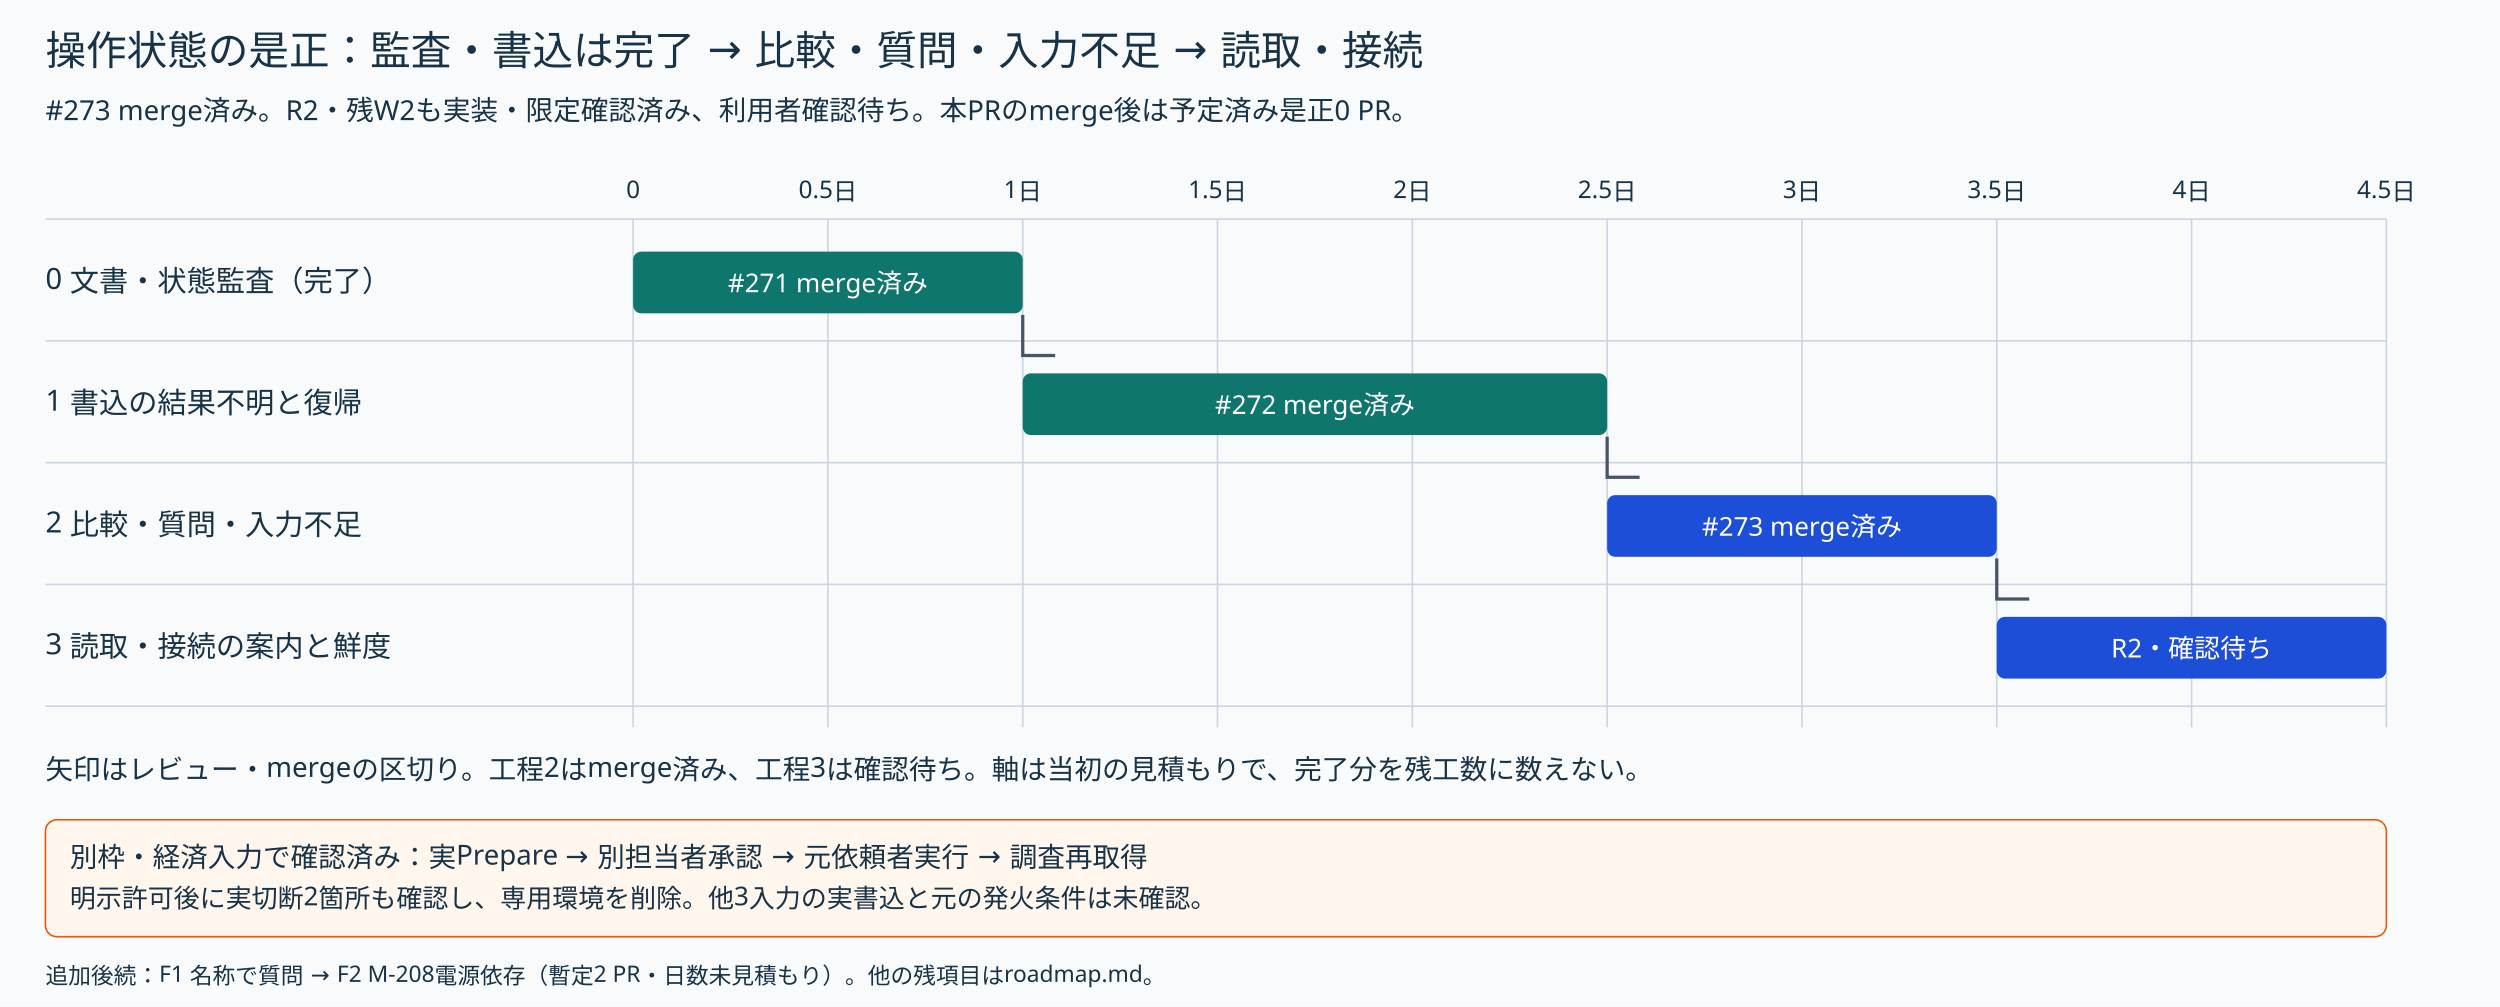
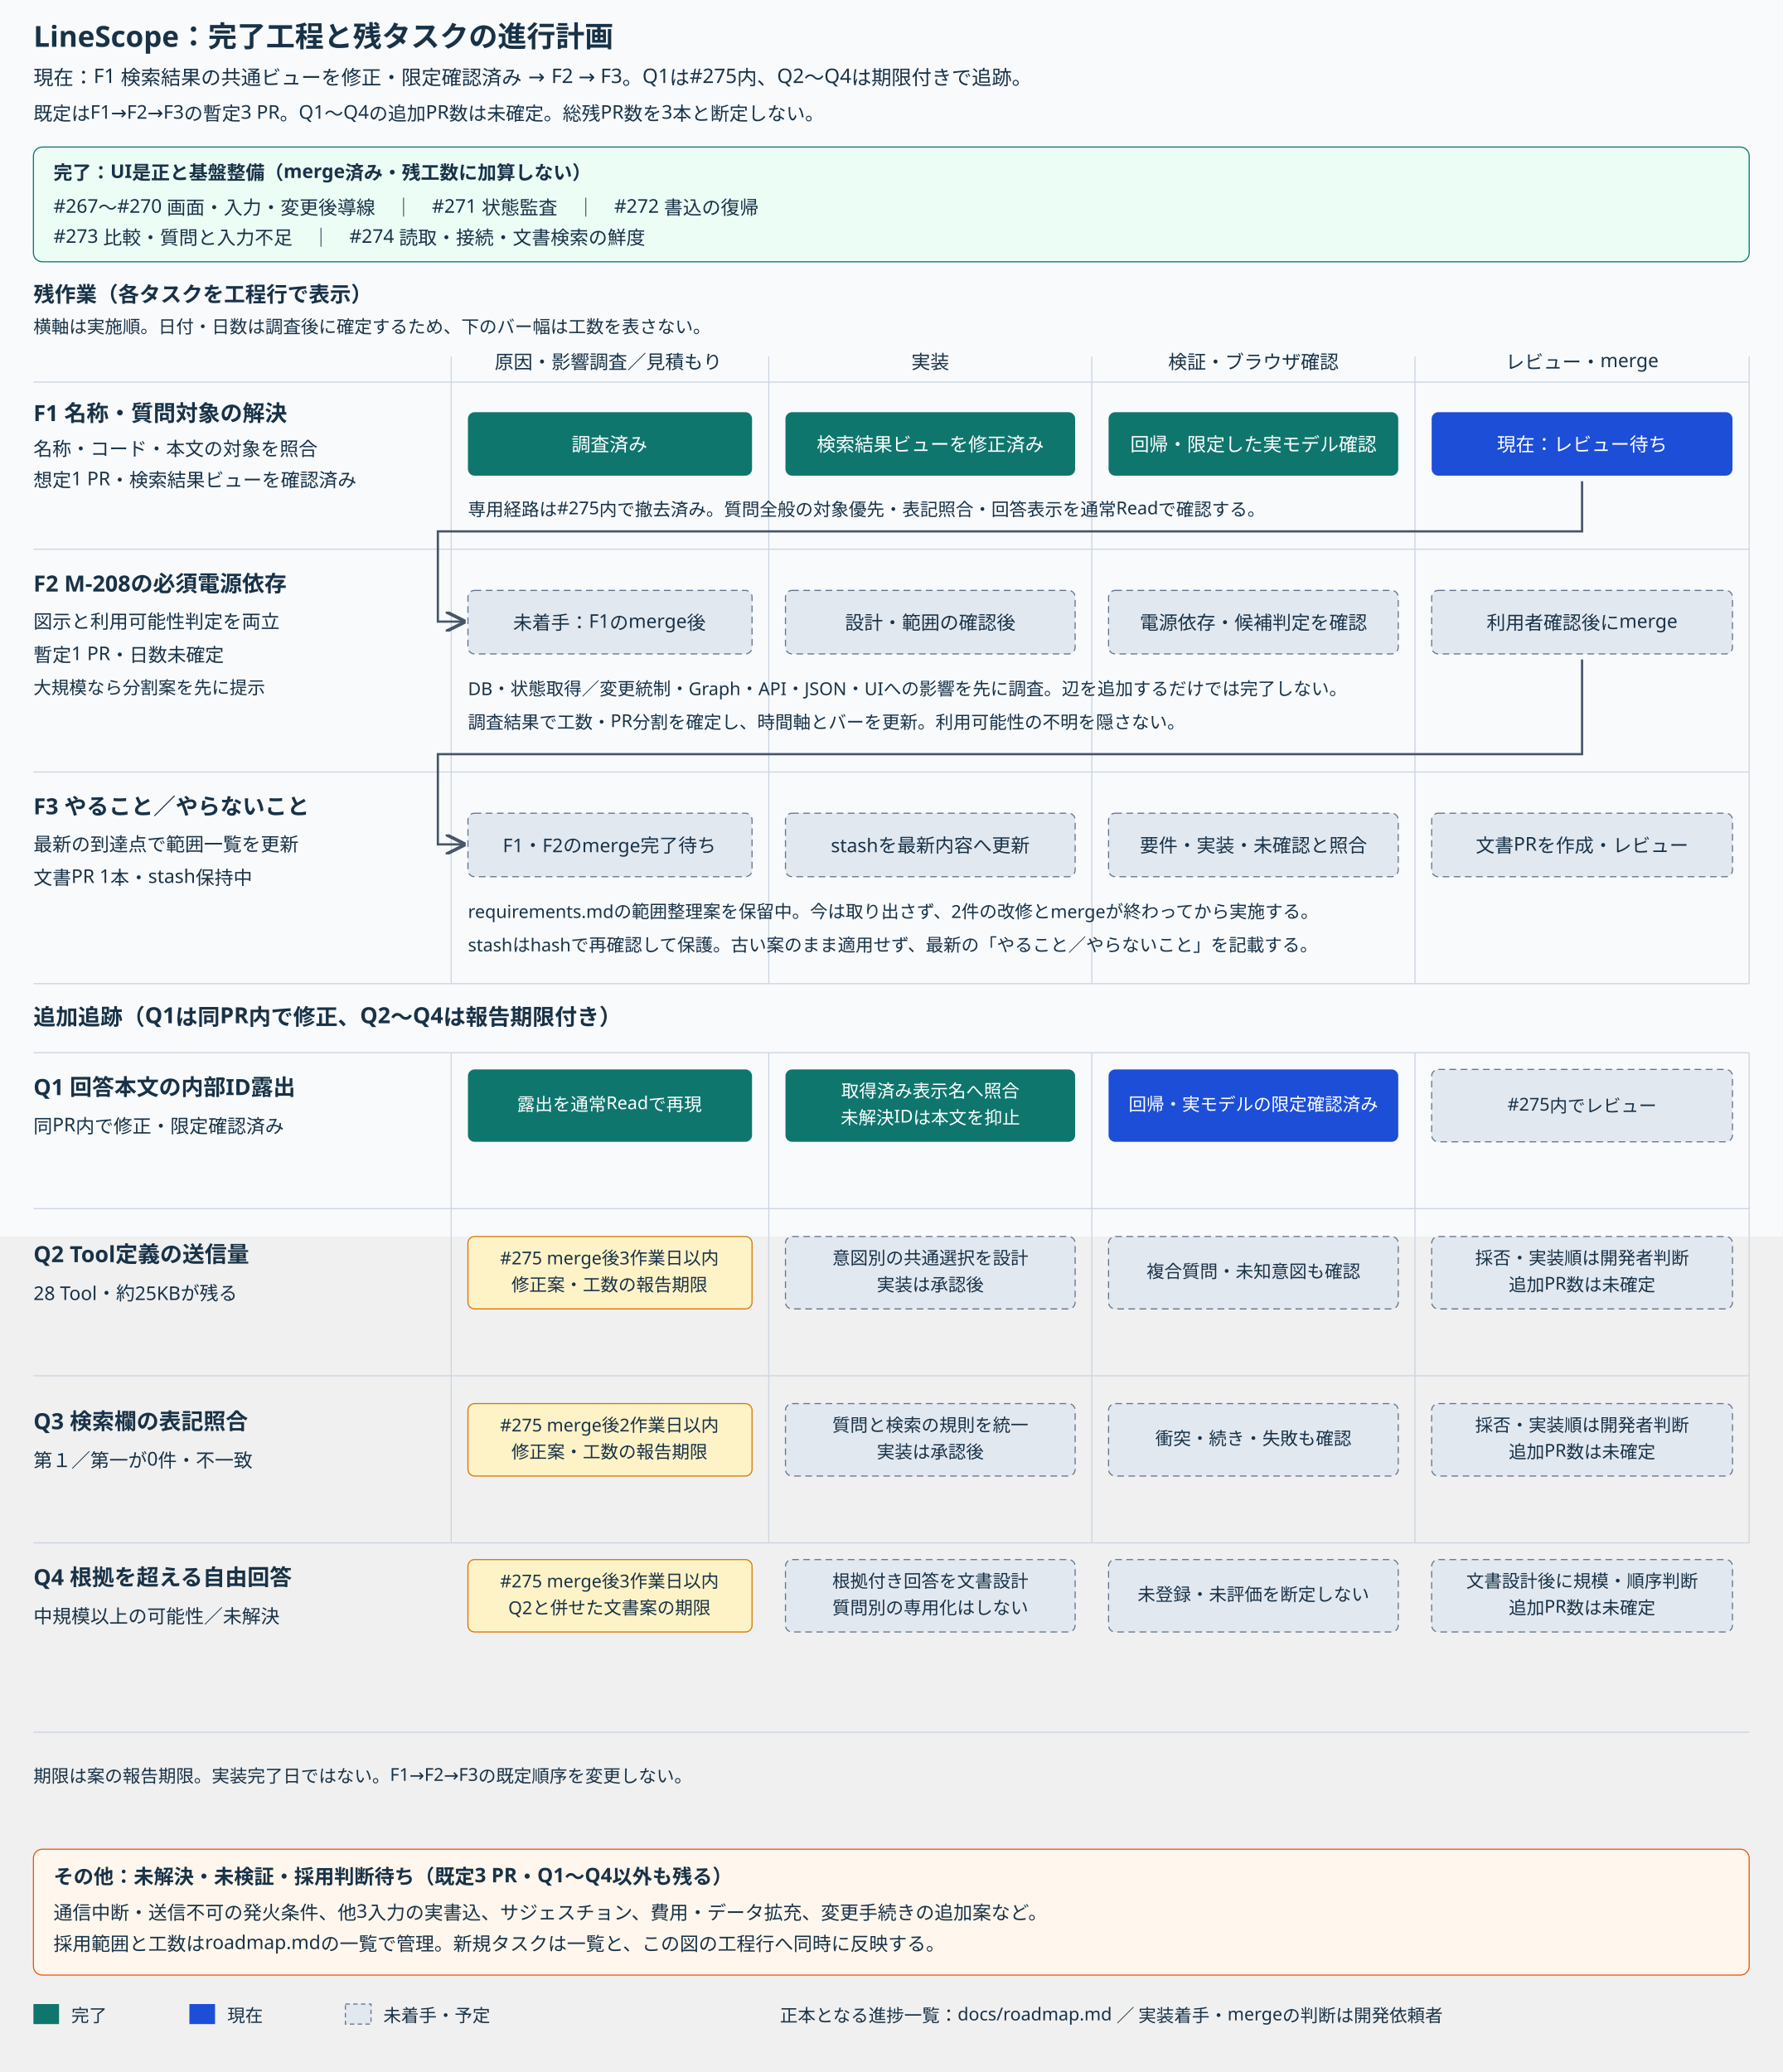
- <svg xmlns="http://www.w3.org/2000/svg" width="1540" height="620" viewBox="0 0 1540 620" role="img" aria-labelledby="title desc">
-   <rect width="1540" height="620" fill="#f8fafc" />
+ <svg xmlns="http://www.w3.org/2000/svg" width="1600" height="1860" viewBox="0 0 1600 1860" role="img" aria-labelledby="title desc">
+   <defs>
+     <marker id="arrow" markerWidth="9" markerHeight="9" refX="8" refY="4.5" orient="auto">
+       <path d="M0 0L9 4.5L0 9" fill="none" stroke="#475569" stroke-width="1.5" />
+     </marker>
+   </defs>
+   <rect width="1600" height="1110" fill="#f8fafc" />
  <g font-family="sans-serif" fill="#183247">
-     <text x="28" y="40" font-size="25">操作状態の是正：監査・書込は完了 → 比較・質問・入力不足 → 読取・接続</text>
-     <text x="28" y="74" font-size="17">#273 merge済み。R2・残W2も実装・限定確認済み、利用者確認待ち。本PRのmerge後は予定済み是正0 PR。</text>
-     <g stroke="#cbd5e1" stroke-width="1">
-       <path d="M390 135V448 M510 135V448 M630 135V448 M750 135V448 M870 135V448 M990 135V448 M1110 135V448 M1230 135V448 M1350 135V448 M1470 135V448" />
-       <path d="M28 135H1470 M28 210H1470 M28 285H1470 M28 360H1470 M28 435H1470" />
+     <text x="30" y="42" font-size="26" font-weight="bold">LineScope：完了工程と残タスクの進行計画</text>
+     <text x="30" y="76" font-size="18">現在：F1 検索結果の共通ビューを修正・限定確認済み → F2 → F3。Q1は#275内、Q2〜Q4は期限付きで追跡。</text>
+     <text x="30" y="108" font-size="17">既定はF1→F2→F3の暫定3 PR。Q1〜Q4の追加PR数は未確定。総残PR数を3本と断定しない。</text>
+     <g font-size="17">
+       <rect x="30" y="132" width="1540" height="103" rx="8" fill="#ecfdf5" stroke="#0f766e" />
+       <text x="48" y="161" font-weight="bold">完了：UI是正と基盤整備（merge済み・残工数に加算しない）</text>
+       <text x="48" y="191">#267〜#270 画面・入力・変更後導線　｜　#271 状態監査　｜　#272 書込の復帰</text>
+       <text x="48" y="218">#273 比較・質問と入力不足　｜　#274 読取・接続・文書検索の鮮度</text>
    </g>
-     <g font-size="15" text-anchor="middle">
-       <text x="390" y="122">0</text>
-       <text x="510" y="122">0.5日</text>
-       <text x="630" y="122">1日</text>
-       <text x="750" y="122">1.5日</text>
-       <text x="870" y="122">2日</text>
-       <text x="990" y="122">2.5日</text>
-       <text x="1110" y="122">3日</text>
-       <text x="1230" y="122">3.5日</text>
-       <text x="1350" y="122">4日</text>
-       <text x="1470" y="122">4.5日</text>
+     <text x="30" y="271" font-size="19" font-weight="bold">残作業（各タスクを工程行で表示）</text>
+     <text x="30" y="299" font-size="16">横軸は実施順。日付・日数は調査後に確定するため、下のバー幅は工数を表さない。</text>
+     <g stroke="#cbd5e1">
+       <path d="M30 343H1570 M30 493H1570 M30 693H1570 M30 883H1570" />
+       <path d="M405 320V883 M690 320V883 M980 320V883 M1270 320V883 M1570 320V883" />
    </g>
-     <g font-size="18">
-       <text x="28" y="178">0 文書・状態監査（完了）</text>
-       <text x="28" y="253">1 書込の結果不明と復帰</text>
-       <text x="28" y="328">2 比較・質問・入力不足</text>
-       <text x="28" y="403">3 読取・接続の案内と鮮度</text>
+     <g font-size="17" text-anchor="middle">
+       <text x="546" y="331">原因・影響調査／見積もり</text>
+       <text x="835" y="331">実装</text>
+       <text x="1125" y="331">検証・ブラウザ確認</text>
+       <text x="1420" y="331">レビュー・merge</text>
    </g>
-     <rect x="390" y="155" width="240" height="38" rx="5" fill="#0f766e" />
-     <rect x="630" y="230" width="360" height="38" rx="5" fill="#0f766e" />
-     <rect x="990" y="305" width="240" height="38" rx="5" fill="#1d4ed8" />
-     <rect x="1230" y="380" width="240" height="38" rx="5" fill="#1d4ed8" />
-     <g fill="white" font-size="16" text-anchor="middle">
-       <text x="510" y="180">#271 merge済み</text>
-       <text x="810" y="255">#272 merge済み</text>
-       <text x="1110" y="330">#273 merge済み</text>
-       <text x="1350" y="405">R2・確認待ち</text>
+     <text x="30" y="378" font-size="20" font-weight="bold">F1 名称・質問対象の解決</text>
+     <text x="30" y="409" font-size="17">名称・コード・本文の対象を照合</text>
+     <text x="30" y="437" font-size="17">想定1 PR・検索結果ビューを確認済み</text>
+     <rect x="420" y="370" width="255" height="57" rx="6" fill="#0f766e" />
+     <g stroke="none">
+       <rect x="705" y="370" width="260" height="57" rx="6" fill="#0f766e" />
+       <rect x="995" y="370" width="260" height="57" rx="6" fill="#0f766e" />
+       <rect x="1285" y="370" width="270" height="57" rx="6" fill="#1d4ed8" />
    </g>
-     <path d="M630 194V219H650 M990 269V294H1010 M1230 344V369H1250" fill="none" stroke="#475569" stroke-width="2" />
-     <text x="28" y="480" font-size="17">矢印はレビュー・mergeの区切り。工程2はmerge済み、工程3は確認待ち。軸は当初の見積もりで、完了分を残工数に数えない。</text>
-     <rect x="28" y="505" width="1442" height="72" rx="7" fill="#fff7ed" stroke="#ea580c" />
-     <text x="43" y="534" font-size="17">別枠・経済入力で確認済み：実Prepare → 別担当者承認 → 元依頼者実行 → 調査再取得</text>
-     <text x="43" y="559" font-size="16">明示許可後に実切断2箇所も確認し、専用環境を削除。他3入力の実書込と元の発火条件は未確認。</text>
-     <text x="28" y="606" font-size="14">追加後続：F1 名称で質問 → F2 M-208電源依存（暫定2 PR・日数未見積もり）。他の残項目はroadmap.md。</text>
+     <g font-size="17" text-anchor="middle">
+       <text x="547" y="405" fill="white">調査済み</text>
+       <text x="835" y="405" fill="white">検索結果ビューを修正済み</text>
+       <text x="1125" y="405" fill="white">回帰・限定した実モデル確認</text>
+       <text x="1420" y="405" fill="white">現在：レビュー待ち</text>
+     </g>
+     <text x="420" y="463" font-size="16">専用経路は#275内で撤去済み。質問全般の対象優先・表記照合・回答表示を通常Readで確認する。</text>
+     <path d="M1420 432V477H393V558H416" fill="none" stroke="#475569" stroke-width="2" marker-end="url(#arrow)" />
+     <text x="30" y="531" font-size="20" font-weight="bold">F2 M-208の必須電源依存</text>
+     <text x="30" y="564" font-size="17">図示と利用可能性判定を両立</text>
+     <text x="30" y="594" font-size="17">暫定1 PR・日数未確定</text>
+     <text x="30" y="623" font-size="16">大規模なら分割案を先に提示</text>
+     <g fill="#e2e8f0" stroke="#64748b" stroke-dasharray="6 4">
+       <rect x="420" y="530" width="255" height="57" rx="6" />
+       <rect x="705" y="530" width="260" height="57" rx="6" />
+       <rect x="995" y="530" width="260" height="57" rx="6" />
+       <rect x="1285" y="530" width="270" height="57" rx="6" />
+     </g>
+     <g font-size="17" text-anchor="middle">
+       <text x="547" y="565">未着手：F1のmerge後</text>
+       <text x="835" y="565">設計・範囲の確認後</text>
+       <text x="1125" y="565">電源依存・候補判定を確認</text>
+       <text x="1420" y="565">利用者確認後にmerge</text>
+     </g>
+     <text x="420" y="624" font-size="16">DB・状態取得／変更統制・Graph・API・JSON・UIへの影響を先に調査。辺を追加するだけでは完了しない。</text>
+     <text x="420" y="654" font-size="16">調査結果で工数・PR分割を確定し、時間軸とバーを更新。利用可能性の不明を隠さない。</text>
+     <path d="M1420 592V677H393V758H416" fill="none" stroke="#475569" stroke-width="2" marker-end="url(#arrow)" />
+     <text x="30" y="731" font-size="20" font-weight="bold">F3 やること／やらないこと</text>
+     <text x="30" y="764" font-size="17">最新の到達点で範囲一覧を更新</text>
+     <text x="30" y="794" font-size="17">文書PR 1本・stash保持中</text>
+     <g fill="#e2e8f0" stroke="#64748b" stroke-dasharray="6 4">
+       <rect x="420" y="730" width="255" height="57" rx="6" />
+       <rect x="705" y="730" width="260" height="57" rx="6" />
+       <rect x="995" y="730" width="260" height="57" rx="6" />
+       <rect x="1285" y="730" width="270" height="57" rx="6" />
+     </g>
+     <g font-size="17" text-anchor="middle">
+       <text x="547" y="765">F1・F2のmerge完了待ち</text>
+       <text x="835" y="765">stashを最新内容へ更新</text>
+       <text x="1125" y="765">要件・実装・未確認と照合</text>
+       <text x="1420" y="765">文書PRを作成・レビュー</text>
+     </g>
+     <text x="420" y="824" font-size="16">requirements.mdの範囲整理案を保留中。今は取り出さず、2件の改修とmergeが終わってから実施する。</text>
+     <text x="420" y="854" font-size="16">stashはhashで再確認して保護。古い案のまま適用せず、最新の「やること／やらないこと」を記載する。</text>
+     <text x="30" y="920" font-size="20" font-weight="bold">追加追跡（Q1は同PR内で修正、Q2〜Q4は報告期限付き）</text>
+     <g stroke="#cbd5e1">
+       <path d="M30 945H1570 M30 1085H1570 M30 1235H1570 M30 1385H1570" />
+       <path d="M405 945V1385 M690 945V1385 M980 945V1385 M1270 945V1385 M1570 945V1385" />
+     </g>
+     <text x="30" y="983" font-size="20" font-weight="bold">Q1 回答本文の内部ID露出</text>
+     <text x="30" y="1017" font-size="17">同PR内で修正・限定確認済み</text>
+     <g fill="#0f766e">
+       <rect x="420" y="960" width="255" height="65" rx="6" />
+       <rect x="705" y="960" width="260" height="65" rx="6" />
+     </g>
+     <rect x="995" y="960" width="260" height="65" rx="6" fill="#1d4ed8" />
+     <rect x="1285" y="960" width="270" height="65" rx="6" fill="#e2e8f0" stroke="#64748b" stroke-dasharray="6 4" />
+     <g font-size="16" text-anchor="middle">
+       <text x="547" y="997" fill="white">露出を通常Readで再現</text>
+       <text x="835" y="985" fill="white">取得済み表示名へ照合</text>
+       <text x="835" y="1009" fill="white">未解決IDは本文を抑止</text>
+       <text x="1125" y="997" fill="white">回帰・実モデルの限定確認済み</text>
+       <text x="1420" y="997">#275内でレビュー</text>
+     </g>
+     <text x="30" y="1133" font-size="20" font-weight="bold">Q2 Tool定義の送信量</text>
+     <text x="30" y="1167" font-size="17">28 Tool・約25KBが残る</text>
+     <rect x="420" y="1110" width="255" height="65" rx="6" fill="#fef3c7" stroke="#d97706" />
+     <g fill="#e2e8f0" stroke="#64748b" stroke-dasharray="6 4">
+       <rect x="705" y="1110" width="260" height="65" rx="6" />
+       <rect x="995" y="1110" width="260" height="65" rx="6" />
+       <rect x="1285" y="1110" width="270" height="65" rx="6" />
+     </g>
+     <g font-size="16" text-anchor="middle">
+       <text x="547" y="1135">#275 merge後3作業日以内</text>
+       <text x="547" y="1159">修正案・工数の報告期限</text>
+       <text x="835" y="1135">意図別の共通選択を設計</text>
+       <text x="835" y="1159">実装は承認後</text>
+       <text x="1125" y="1147">複合質問・未知意図も確認</text>
+       <text x="1420" y="1135">採否・実装順は開発者判断</text>
+       <text x="1420" y="1159">追加PR数は未確定</text>
+     </g>
+     <text x="30" y="1283" font-size="20" font-weight="bold">Q3 検索欄の表記照合</text>
+     <text x="30" y="1317" font-size="17">第１／第一が0件・不一致</text>
+     <rect x="420" y="1260" width="255" height="65" rx="6" fill="#fef3c7" stroke="#d97706" />
+     <g fill="#e2e8f0" stroke="#64748b" stroke-dasharray="6 4">
+       <rect x="705" y="1260" width="260" height="65" rx="6" />
+       <rect x="995" y="1260" width="260" height="65" rx="6" />
+       <rect x="1285" y="1260" width="270" height="65" rx="6" />
+     </g>
+     <g font-size="16" text-anchor="middle">
+       <text x="547" y="1285">#275 merge後2作業日以内</text>
+       <text x="547" y="1309">修正案・工数の報告期限</text>
+       <text x="835" y="1285">質問と検索の規則を統一</text>
+       <text x="835" y="1309">実装は承認後</text>
+       <text x="1125" y="1297">衝突・続き・失敗も確認</text>
+       <text x="1420" y="1285">採否・実装順は開発者判断</text>
+       <text x="1420" y="1309">追加PR数は未確定</text>
+     </g>
+     <path d="M30 1555H1570" stroke="#cbd5e1" />
+     <text x="30" y="1423" font-size="20" font-weight="bold">Q4 根拠を超える自由回答</text>
+     <text x="30" y="1457" font-size="17">中規模以上の可能性／未解決</text>
+     <rect x="420" y="1400" width="255" height="65" rx="6" fill="#fef3c7" stroke="#d97706" />
+     <g fill="#e2e8f0" stroke="#64748b" stroke-dasharray="6 4">
+       <rect x="705" y="1400" width="260" height="65" rx="6" />
+       <rect x="995" y="1400" width="260" height="65" rx="6" />
+       <rect x="1285" y="1400" width="270" height="65" rx="6" />
+     </g>
+     <g font-size="16" text-anchor="middle">
+       <text x="547" y="1425">#275 merge後3作業日以内</text>
+       <text x="547" y="1449">Q2と併せた文書案の期限</text>
+       <text x="835" y="1425">根拠付き回答を文書設計</text>
+       <text x="835" y="1449">質問別の専用化はしない</text>
+       <text x="1125" y="1437">未登録・未評価を断定しない</text>
+       <text x="1420" y="1425">文書設計後に規模・順序判断</text>
+       <text x="1420" y="1449">追加PR数は未確定</text>
+     </g>
+     <text x="30" y="1600" font-size="16">期限は案の報告期限。実装完了日ではない。F1→F2→F3の既定順序を変更しない。</text>
+     <rect x="30" y="1660" width="1540" height="113" rx="8" fill="#fff7ed" stroke="#ea580c" />
+     <text x="48" y="1691" font-size="18" font-weight="bold">その他：未解決・未検証・採用判断待ち（既定3 PR・Q1〜Q4以外も残る）</text>
+     <text x="48" y="1723" font-size="17">通信中断・送信不可の発火条件、他3入力の実書込、サジェスチョン、費用・データ拡充、変更手続きの追加案など。</text>
+     <text x="48" y="1751" font-size="17">採用範囲と工数はroadmap.mdの一覧で管理。新規タスクは一覧と、この図の工程行へ同時に反映する。</text>
+     <g font-size="16">
+       <rect x="30" y="1799" width="23" height="18" fill="#0f766e" />
+       <text x="64" y="1815">完了</text>
+       <rect x="170" y="1799" width="23" height="18" fill="#1d4ed8" />
+       <text x="204" y="1815">現在</text>
+       <rect x="310" y="1799" width="23" height="18" fill="#e2e8f0" stroke="#64748b" stroke-dasharray="4 3" />
+       <text x="344" y="1815">未着手・予定</text>
+       <text x="700" y="1815">正本となる進捗一覧：docs/roadmap.md ／ 実装着手・mergeの判断は開発依頼者</text>
+     </g>
  </g>
</svg>
